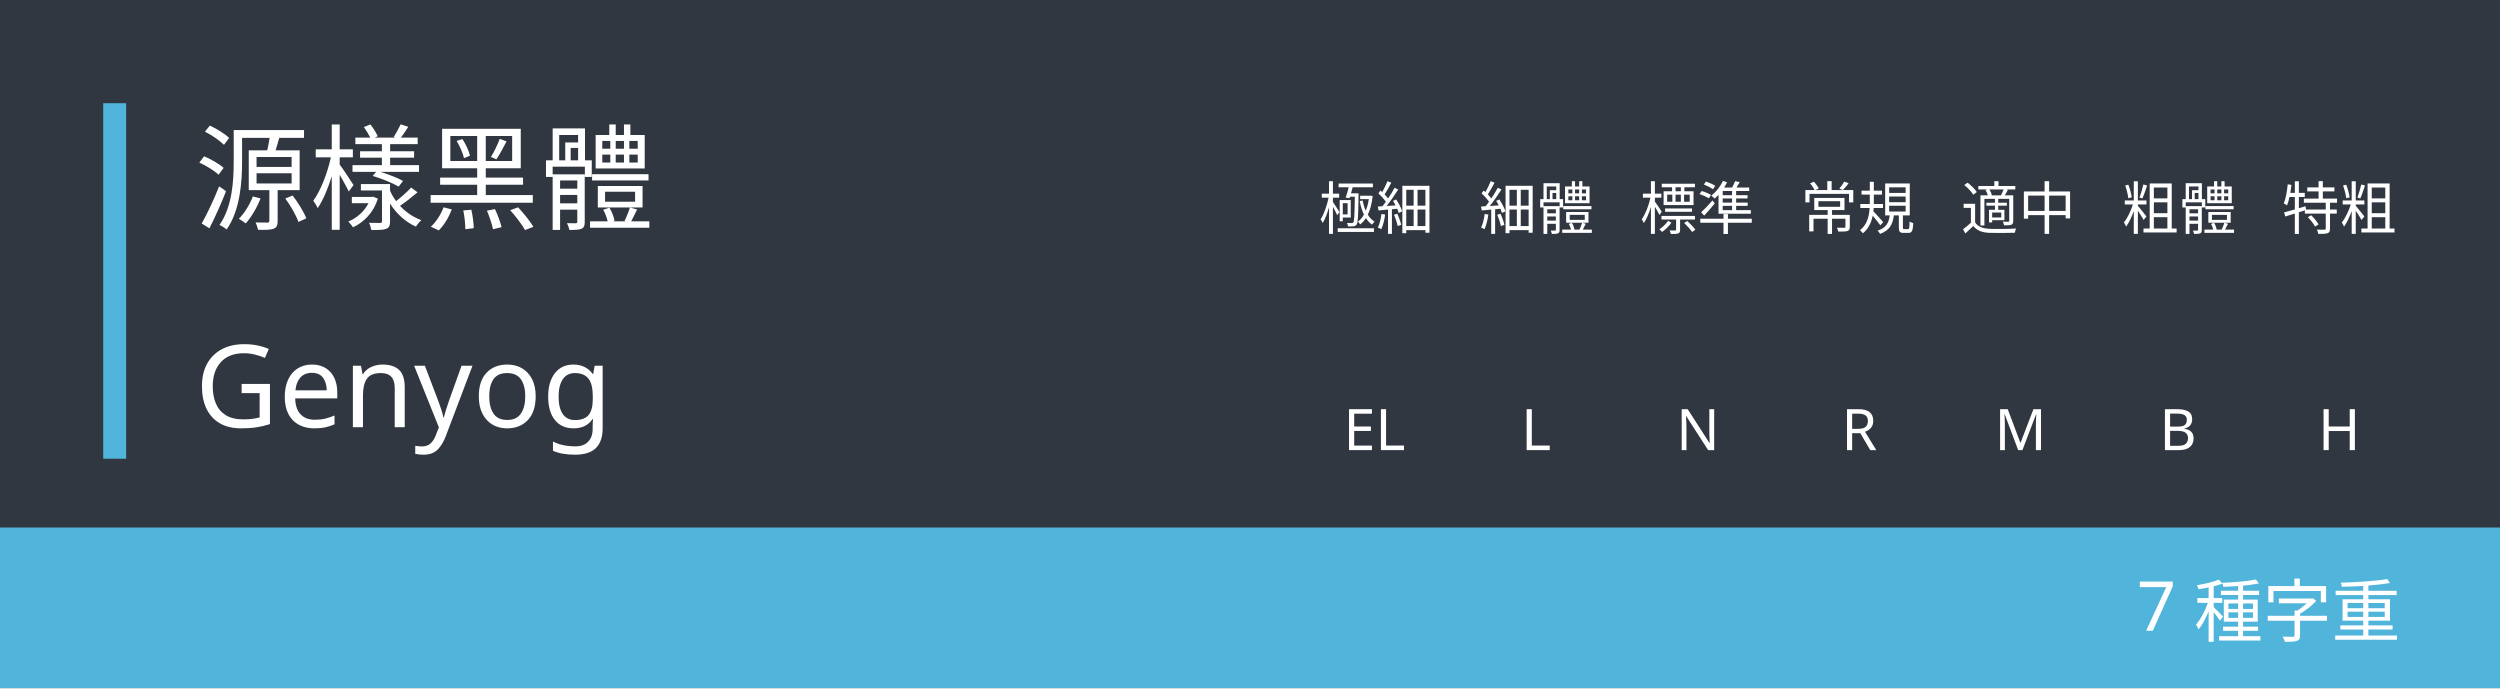
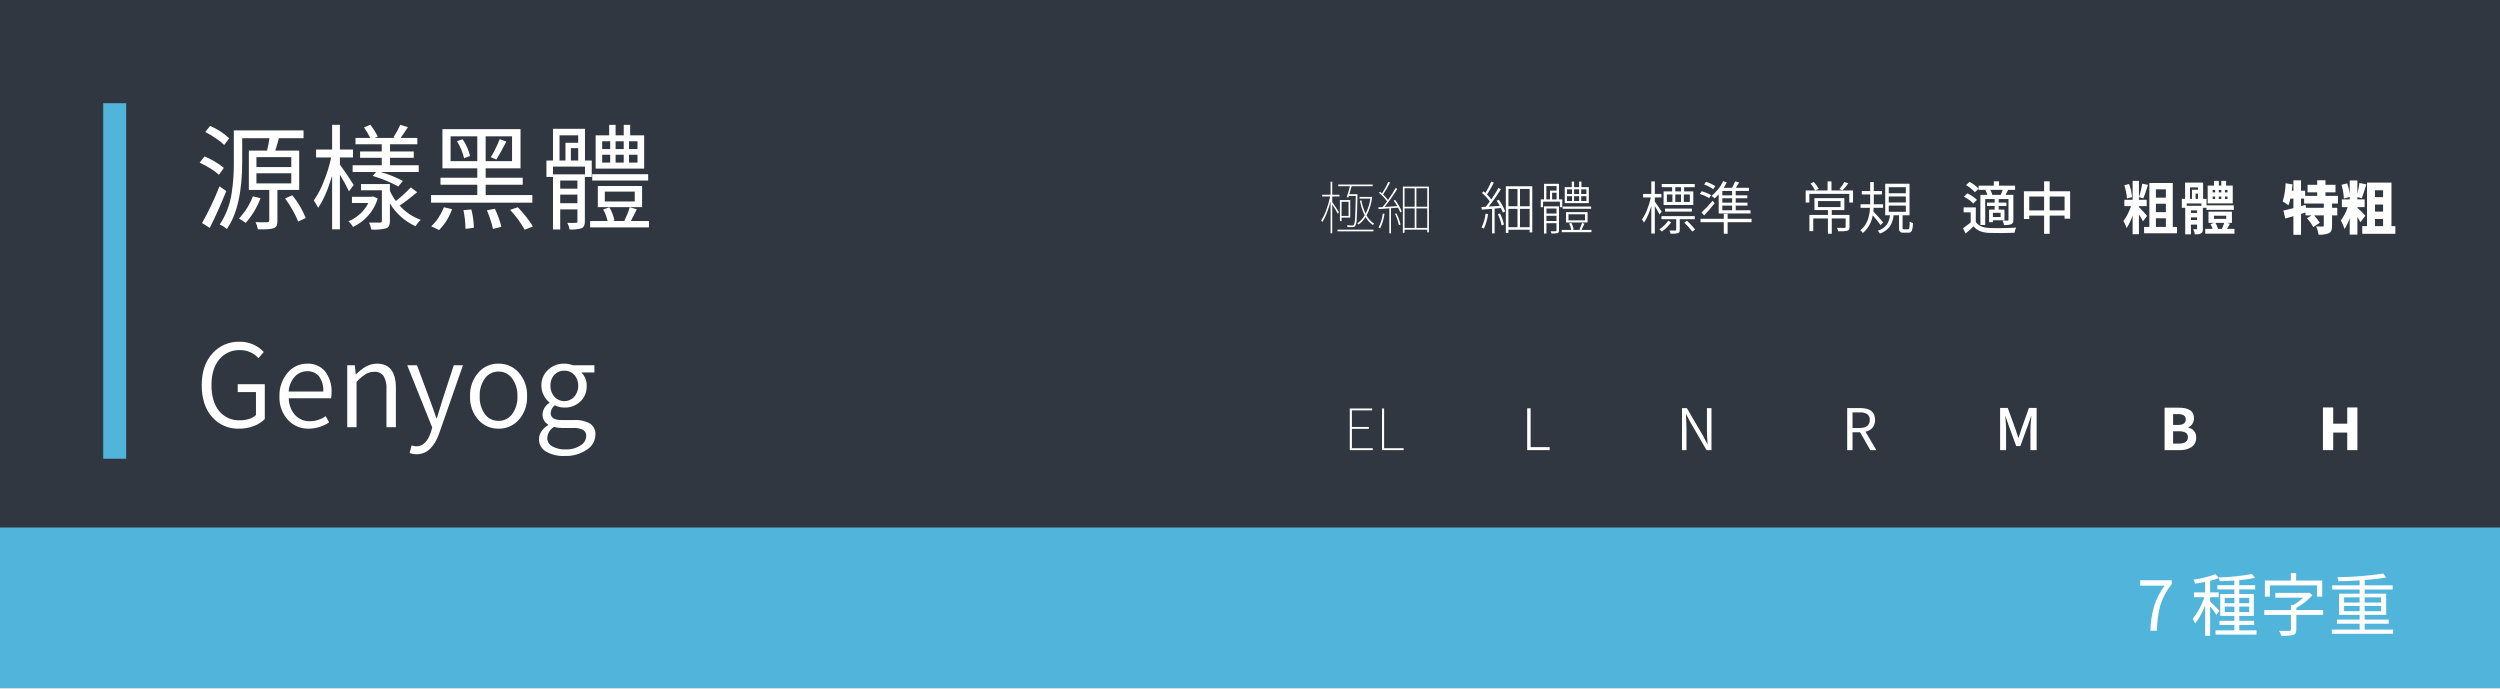
<svg xmlns="http://www.w3.org/2000/svg" width="872" height="240" viewBox="0 0 872 240">
  <g id="genyog" transform="translate(0 -721)">
    <g id="组_4854" data-name="组 4854" transform="translate(0 721)">
      <rect id="矩形_3596" data-name="矩形 3596" width="872" height="240" fill="#313740" />
      <rect id="矩形_3598" data-name="矩形 3598" width="8" height="124" transform="translate(36 36)" fill="#51b5db" />
    </g>
-     <text id="源樣黑體" transform="translate(68 798)" fill="#fff" font-size="40" font-family="GenYoGothicTW-R, GenYoGothic TW">
-       <tspan x="0" y="0">源樣黑體</tspan>
-     </text>
-     <text id="標準" transform="translate(592 801)" fill="#fff" font-size="20" font-family="GenYoGothicTW-N, GenYoGothic TW">
-       <tspan x="-20" y="0">標準</tspan>
-     </text>
-     <text id="細體" transform="translate(536 801)" fill="#fff" font-size="20" font-family="GenYoGothicTW-L, GenYoGothic TW">
-       <tspan x="-20" y="0">細體</tspan>
-     </text>
-     <text id="極細" transform="translate(480 801)" fill="#fff" font-size="20" font-family="GenYoGothicTW-EL, GenYoGothic TW">
-       <tspan x="-20" y="0">極細</tspan>
-     </text>
-     <text id="常規" transform="translate(648 801)" fill="#fff" font-size="20" font-family="GenYoGothicTW-N, GenYoGothic TW">
-       <tspan x="-20" y="0">常規</tspan>
-     </text>
-     <text id="適中" transform="translate(704 801)" fill="#fff" font-size="20" font-family="GenYoGothicTW-M, GenYoGothic TW">
-       <tspan x="-20" y="0">適中</tspan>
-     </text>
-     <text id="粗體" transform="translate(760 801)" fill="#fff" font-size="20" font-family="GenYoGothicTW-B, GenYoGothic TW">
-       <tspan x="-20" y="0">粗體</tspan>
-     </text>
-     <text id="特粗" transform="translate(836 801)" fill="#fff" font-size="20" font-family="GenYoGothicTW-H, GenYoGothic TW">
-       <tspan x="-40" y="0">特粗</tspan>
-     </text>
+     <path id="路径_6865" data-name="路径 6865" d="M27.4,2.6q-1.12.48-5.44.4A8.757,8.757,0,0,0,21.12.48q1.6.08,3.76.04h.36q.68-.04.68-.6V-10.76H18.8V-24.48h6.36q.52-2.2.84-4.32H16.48v8.16q0,15.92-5.36,23.52A8.35,8.35,0,0,0,8.64,1.32,26.88,26.88,0,0,0,12.8-9.6a67.047,67.047,0,0,0,.76-11.04V-31.52H37.88v2.72h-8.8l.2.04q-.08.24-.2.72-.72,2.44-1.04,3.56h8.32v13.72h-7.6V-.04a4.623,4.623,0,0,1-.24,1.72A1.871,1.871,0,0,1,27.4,2.6ZM5.16,2.48,2.48.8A102.5,102.5,0,0,0,8.56-12l2.36,1.64Q8.16-3.44,5.16,2.48ZM17.68.76a2,2,0,0,1-.28-.2A21.463,21.463,0,0,0,15.36-.8,23.109,23.109,0,0,0,20.2-8.52l2.68.64A27.56,27.56,0,0,1,17.68.76ZM36,.28a30.063,30.063,0,0,0-1.88-3.9A37.626,37.626,0,0,0,31.44-7.8l2.52-1.08A29.516,29.516,0,0,1,38.64-.96ZM21.44-13.04H33.6v-3.52H21.44Zm-13.08-3a19.275,19.275,0,0,0-2.96-2.2,37.2,37.2,0,0,0-3.76-2.04l1.68-2.16a25.947,25.947,0,0,1,6.76,4Zm13.08-2.68H33.6V-22.2H21.44ZM10.2-26.44a17.9,17.9,0,0,0-2.92-2.32,29.77,29.77,0,0,0-3.68-2.2l1.68-2.12a22.839,22.839,0,0,1,6.68,4.32ZM61.52,3.08a9,9,0,0,0-.8-2.44H64.6q.6,0,.6-.56V-10.64H57.92V-12.8H68v2.36a18.614,18.614,0,0,0,2.08,3.56,44.684,44.684,0,0,0,5.2-4.76l2.24,1.68Q73.8-6.88,71.4-5.28A18.033,18.033,0,0,0,78.76-.32a8.849,8.849,0,0,0-1.8,2.24A20.185,20.185,0,0,1,68-6.04V.08a3.78,3.78,0,0,1-.28,1.64,1.711,1.711,0,0,1-1.04.92A17.617,17.617,0,0,1,61.52,3.08ZM47.84,3V-15.68Q45.6-8.24,42.96-4.52a16.487,16.487,0,0,0-1.52-2.56,28.727,28.727,0,0,0,3.52-6.72,48.48,48.48,0,0,0,2.56-8.28H42.24v-2.76h5.6v-8.64h2.72v8.64h4.56v2.76H50.56v2.52q2.04,2.68,4.8,7.08l-1.64,2.2a56.56,56.56,0,0,0-3.16-5.76V3Zm7.28-.84A6.634,6.634,0,0,0,53.52.2a13.277,13.277,0,0,0,4.04-2.56A12.885,12.885,0,0,0,60.48-6.2H54.76V-8.36h6.88l.48-.12,1.64.68a15.629,15.629,0,0,1-3.44,6.12A16.09,16.09,0,0,1,55.12,2.16Zm15.8-14.12a43.063,43.063,0,0,0-4.08-1.96A44.8,44.8,0,0,0,62-15.64L63.16-17H55v-2.36H65.16v-2.6H57.6v-2.2h7.56v-2.52H56v-2.2h5.16a26.672,26.672,0,0,0-2.2-3.68l2.2-.92a22.49,22.49,0,0,1,2.6,4.12l-1.08.48h7.2l-.64-.24a31.683,31.683,0,0,0,2.4-4.36l2.64.84q-1.76,2.72-2.56,3.76h5.84v2.2H68.04v2.52h8.28v2.2H68.04v2.6h10V-17H64.76a37.483,37.483,0,0,1,7.76,3.12ZM85.16,3.24,82.4,1.92a13.559,13.559,0,0,0,2.52-2.96,20.149,20.149,0,0,0,1.92-3.68l2.84.68A19.712,19.712,0,0,1,85.16,3.24ZM115,3.12a34.361,34.361,0,0,0-5.08-6.92l2.68-.92a36.747,36.747,0,0,1,2.94,3.36A31.119,31.119,0,0,1,117.88,2ZM94.36,2.84a32.853,32.853,0,0,0-.72-6.56l2.76-.2a25.789,25.789,0,0,1,.88,6.36Zm9.6,0a39.878,39.878,0,0,0-2.12-6.48l2.76-.56a31.463,31.463,0,0,1,2.28,6.32ZM82.36-6.32V-8.96H98.48v-3.6H85.64V-15H98.48v-3.28H86.32V-31.96h27.24v13.68H101.4V-15h12.92v2.44H101.4v3.6h16.28v2.64Zm6.8-14.48h9.32v-8.64H89.16Zm12.24,0h9.2v-8.64h-9.2Zm3.72-.56-1.92-.8a38.04,38.04,0,0,0,3.08-6.32l2.32.88Q106.32-23.2,105.12-21.36ZM93.88-21.8a20.6,20.6,0,0,0-2.48-5.96l1.96-.68a18.005,18.005,0,0,1,2.6,5.84Zm31,24.84V-15.28H122.6V-21h2.28V-32.08h11.16V-21h2.36v5.72h-2.36v-3.6H124.88v2.68H136V.28q0,1.8-1.08,2.32a12.753,12.753,0,0,1-4.28.44,6.029,6.029,0,0,0-.8-2.32,27.357,27.357,0,0,0,3.08,0,.424.424,0,0,0,.48-.48v-4.2h-6v7Zm12.96-.72V.08h6.08a16.239,16.239,0,0,0-1.52-4.04l2.16-.72a15.34,15.34,0,0,1,1.76,4.56l-.56.2h4.36l-.36-.12a25.579,25.579,0,0,0,1.88-4.68l2.48.72q-.28.52-.8,1.6-.88,1.76-1.28,2.48h6.32V2.32Zm2.68-7.08v-7.36h15.44v7.36ZM127.4-6.12h6v-3h-6Zm15.56-.6H153.4v-3.44H142.96ZM127.4-11.2h6v-2.84h-6Zm11.16-2.84v-2.2h19.52v2.2Zm1.2-4.16V-29.8h4.72v-3.64h2.24v3.64h2.84v-3.64h2.24v3.64h4.88v11.6Zm2.28-2.08h2.8v-2.76h-2.8Zm4.68,0h2.84v-2.76h-2.84Zm4.68,0h2.96v-2.76H151.4ZM127.16-21h2.08v-6.2h4.44v-2.6h-6.52Zm3.96,0h2.56v-4.32h-2.56Zm10.92-4h2.8v-2.72h-2.8Zm4.68,0h2.84v-2.72h-2.84Zm4.68,0h2.96v-2.72H151.4Z" transform="translate(68 798)" fill="#fff" />
+     <path id="路径_6866" data-name="路径 6866" d="M-9.3,1.52A4.058,4.058,0,0,0-9.7.4q1.62.04,2.04,0,.32,0,.32-.26V-3.54h-5.14V-4.62H-.88v1.08H-6.1V.16A1.817,1.817,0,0,1-6.22.9a.885.885,0,0,1-.5.42A9.938,9.938,0,0,1-9.3,1.52Zm-6.72-.06V-8.2a21.266,21.266,0,0,1-2.56,5.88,6.6,6.6,0,0,0-.7-1.14,15.668,15.668,0,0,0,1.8-3.42,27.109,27.109,0,0,0,1.3-4.24h-2.7v-1.24h2.86v-4.36h1.22v4.36h2.3v1.24h-2.3v1.46q.4.52,1.28,1.8.84,1.24,1.1,1.68l-.74,1A25.093,25.093,0,0,0-14.8-8.12V1.46Zm3.64-.68a3.031,3.031,0,0,0-.84-.8,11.192,11.192,0,0,0,1.75-1.41,9.343,9.343,0,0,0,1.35-1.61l1.02.58A12.242,12.242,0,0,1-12.38.78Zm10.66,0a22.715,22.715,0,0,0-2.8-3.12l.92-.64A20.359,20.359,0,0,1-.76.06ZM-11.24-6.2V-7.24h9.36V-6.2Zm-.5-2.3v-4.74h2.98V-14.7h-3.62v-1.12H-.88v1.12h-3.7v1.46h3.2V-8.5Zm1.14-1.06h1.94v-2.62H-10.6Zm2.94,0h2v-2.62h-2Zm2.98,0h2.1v-2.62h-2.1Zm-2.98-3.68h2V-14.7h-2ZM9.26,1.52V-2.5H1.14V-3.68H9.26V-5.4H10.6v1.72h8.34V-2.5H10.6V1.52ZM2.4-4.86,1.48-5.88a48.867,48.867,0,0,0,3.9-4.1l.7.88Q4.2-6.74,2.4-4.86Zm5.08-.68v-6.68a18.328,18.328,0,0,1-1.44,1.44,7.778,7.778,0,0,0-1.06-.9,12.853,12.853,0,0,0,2.28-2.3A13.01,13.01,0,0,0,9.02-16.8l1.28.38A19.551,19.551,0,0,1,9.22-14.5h2.92a21.164,21.164,0,0,0,1.06-2.2l1.42.28q-.72,1.28-1.14,1.92h4.54v1.1h-4.6v1.54h4.04v1.02H13.42V-9.3h4.1v1.02h-4.1v1.62h5.16v1.12ZM8.74-6.66h3.42V-8.28H8.74Zm0-2.64h3.42v-1.54H8.74ZM4.18-10.9A14.789,14.789,0,0,0,.9-12.34l.64-.94a14.1,14.1,0,0,1,3.28,1.32Zm4.56-.96h3.42V-13.4H8.74ZM5.6-14.02a15.583,15.583,0,0,0-3.2-1.64l.66-.92a13.6,13.6,0,0,1,3.24,1.5Z" transform="translate(592 801)" fill="#fff" />
+     <path id="路径_6867" data-name="路径 6867" d="M-15.56,1.42V-7.16q-.84.06-2.42.18-.78.08-1.14.1l-.16-.92,1.52-.08q.76-.92,1.4-1.84a14.29,14.29,0,0,0-2.72-2.94l.52-.62q.22.18.66.58a24.706,24.706,0,0,0,2.06-3.98l.88.4a37.948,37.948,0,0,1-2.38,4.12,10.337,10.337,0,0,1,1.5,1.72,36.568,36.568,0,0,0,2.48-4l.88.42a56.815,56.815,0,0,1-4.26,6.06q1.38-.1,3.86-.24a19.6,19.6,0,0,0-1.1-1.78l.78-.34A17.4,17.4,0,0,1-11-6.26l-.8.4q-.26-.7-.68-1.58l-2.2.2V1.42Zm4.8-.18V-15.02h9.22V1.06h-.92V.14h-7.4v1.1Zm-7.66-1.5a2.217,2.217,0,0,0-.82-.38,14.9,14.9,0,0,0,1.4-4.82l.88.14A17.9,17.9,0,0,1-18.42-.26Zm8.56-.5H-6.7V-7.14H-9.86Zm4.04,0h3.36V-7.14H-5.82Zm-6.42-.62A16.122,16.122,0,0,0-13.56-5.3l.76-.24a15.367,15.367,0,0,1,1.38,3.9Zm2.38-6.68H-6.7V-14.1H-9.86Zm4.04,0h3.36V-14.1H-5.82ZM2.54,1.46v-9.5H7.78V.38q0,.74-.48.92a9.025,9.025,0,0,1-2.14.14A3.143,3.143,0,0,0,4.84.66,17.27,17.27,0,0,0,6.6.66q.3,0,.3-.28V-2.14H3.4v3.6ZM8.74,1V.2h3.32a6.761,6.761,0,0,0-.76-2.22l.76-.24a6.443,6.443,0,0,1,.82,2.3L12.42.2H15.3L14.9.04a16.093,16.093,0,0,0,.92-2.32l.84.3Q15.96-.48,15.62.2H19.1V1Zm1.48-3.4V-6h7.52v3.6ZM3.4-2.92H6.9v-1.8H3.4Zm7.68-.22h5.78V-5.26H11.08ZM3.4-5.52H6.9V-7.26H3.4ZM9.06-7.16v-.8H19v.8ZM1.42-7.72v-2.72H2.56V-15.9H7.78v5.46H8.92v2.72H8.1V-9.66H2.22v1.94ZM9.78-9.14v-5.58h2.46v-1.94h.8v1.94H14.8v-1.94h.8v1.94h2.58v5.58Zm.8-.76h1.74v-1.66H10.58Zm2.46,0H14.8v-1.66H13.04Zm2.48,0h1.82v-1.66H15.52ZM3.36-10.44H4.64v-3.08h2.3V-15.1H3.36Zm2.02,0H6.94v-2.34H5.38Zm5.2-1.9h1.74v-1.62H10.58Zm2.46,0H14.8v-1.62H13.04Zm2.48,0h1.82v-1.62H15.52Z" transform="translate(536 801)" fill="#fff" />
+     <path id="路径_6868" data-name="路径 6868" d="M-15.9,1.36V-9.7a34.413,34.413,0,0,1-1.28,3.96A17.665,17.665,0,0,1-18.72-2.6a2.286,2.286,0,0,0-.46-.48,17.31,17.31,0,0,0,1.8-3.72,31.074,31.074,0,0,0,1.34-4.68h-2.78v-.6h2.92v-4.54h.58v4.54h2.52v.6h-2.52V-9.5q.94,1.26,2.36,3.52l-.42.52Q-14-6.64-15.32-8.68V1.36Zm2.42-.68V.1H-.94V.68ZM-8.24-.78A13.123,13.123,0,0,1-10-.82a1.182,1.182,0,0,0-.18-.6q.82.06,1.84.06a.615.615,0,0,0,.58-.24,7.151,7.151,0,0,0,.42-2.56q.14-2.16.24-7.5H-9.52l-.16.54-.6-.1a37.29,37.29,0,0,0,1.14-3.84h-4.1v-.58H-1.22v.58H-8.56q-.44,1.64-.78,2.8h2.82v.44q-.1,5.9-.24,7.92a6.361,6.361,0,0,1-.5,2.66A1.112,1.112,0,0,1-8.24-.78Zm7.1-.74A8.059,8.059,0,0,1-3.68-4.3,9.479,9.479,0,0,1-6.16-1.66a1.365,1.365,0,0,0-.42-.46A8.444,8.444,0,0,0-4-4.9,18.053,18.053,0,0,1-5.64-10l.5-.12A17.69,17.69,0,0,0-3.68-5.48a16.032,16.032,0,0,0,1.66-5.24H-5.8v-.6h3.96l.12-.04.32.12A17.685,17.685,0,0,1-3.36-4.86,7.687,7.687,0,0,0-.7-1.98,2.986,2.986,0,0,0-1.14-1.52Zm-11.5-1.36v-7.34h3.6V-4.1h-3.02v1.22Zm.58-1.8h2.44V-9.62h-2.44ZM4.6,1.38V-7.34L.86-7.06.74-7.68l1.48-.08q.7-.8,1.58-2.02a15.729,15.729,0,0,0-2.82-3l.38-.34q.44.36.68.6a31.944,31.944,0,0,0,2.24-4.1l.56.3a37.637,37.637,0,0,1-2.42,4.16,14.273,14.273,0,0,1,1.72,1.92q1.48-2.12,2.64-4.18l.6.28A56.469,56.469,0,0,1,2.94-7.82l3.32-.2Q7-8.08,7.36-8.1a15.441,15.441,0,0,0-1.24-1.94l.52-.22A20.387,20.387,0,0,1,7.99-8.18a13.409,13.409,0,0,1,.95,1.96l-.54.28a14.032,14.032,0,0,0-.74-1.62l-2.48.18V1.38ZM9.32,1.2V-14.92H18.4V1.04h-.58V.1H9.9V1.2ZM1.4-.36A1.787,1.787,0,0,0,.84-.64,14.7,14.7,0,0,0,2.32-5.5l.6.1A17.2,17.2,0,0,1,1.4-.36ZM9.9-.5h3.54V-7.32H9.9Zm4.14,0h3.78V-7.32H14.04Zm-6.12-1A13.772,13.772,0,0,0,6.56-5.42l.5-.14A14.205,14.205,0,0,1,8.5-1.66ZM9.9-7.9h3.54v-6.44H9.9Zm4.14,0h3.78v-6.44H14.04Z" transform="translate(480 801)" fill="#fff" />
+     <path id="路径_6869" data-name="路径 6869" d="M-10.42,1.52V-3.8h-5.12V.62h-1.34V-5.02h6.46V-6.74h-4.7v-4.14H-4.68v4.14h-4.4v1.72H-2.9v4.2a1.95,1.95,0,0,1-.14.84,1.038,1.038,0,0,1-.58.46,11.593,11.593,0,0,1-2.82.2H-6.8a6.122,6.122,0,0,0-.46-1.2q1.94.06,2.62.02.4-.02.4-.32V-3.8H-9.08V1.52Zm-3.44-9.3h7.84V-9.86h-7.84Zm-4.32-1.58v-4.2h7.64v-3.16h1.36v3.16h7.52v4.2H-2.98v-3.02H-16.9v3.02Zm3.3-4.2a11.794,11.794,0,0,0-1.64-2.46l1.18-.5a12.832,12.832,0,0,1,1.72,2.38Zm9.54-.06-1.06-.44a15.828,15.828,0,0,0,1.72-2.48l1.36.5A17.883,17.883,0,0,1-5.34-13.62ZM7.7,1.46A3.277,3.277,0,0,0,6.94.48a6.056,6.056,0,0,0,3.18-2.12,7.294,7.294,0,0,0,1.12-3.28H9.56v-11h8.48v11H15.62V-.56a.716.716,0,0,0,.09.44.615.615,0,0,0,.43.1H17.5q.36,0,.47-.46A13.675,13.675,0,0,0,18.1-2.7a3.7,3.7,0,0,0,1.14.5,8.059,8.059,0,0,1-.4,2.69,1.2,1.2,0,0,1-1.2.67H15.96A1.7,1.7,0,0,1,14.7.81a2.105,2.105,0,0,1-.32-1.37V-4.92h-1.9A8.523,8.523,0,0,1,11.2-1.04,6.758,6.758,0,0,1,7.7,1.46ZM1.76,1.28A3.626,3.626,0,0,0,.86.32q3.12-2.36,3.4-7.84H.96V-8.76H4.32v-3.4H1.38v-1.2H4.32V-16.5H5.58v3.14H8.42v1.2H5.58v3.4H8.82v1.24H5.52q-.02.38-.08,1.18a.329.329,0,0,0-.02.1q.58.6,1.84,1.98,1.18,1.32,1.58,1.8l-.9.98A36.376,36.376,0,0,0,5.2-4.9,10.115,10.115,0,0,1,1.76,1.28Zm9.04-7.4h5.96V-8.28H10.8Zm0-3.26h5.96v-2.1H10.8Zm0-3.22h5.96v-2.1H10.8Z" transform="translate(648 801)" fill="#fff" />
+     <path id="路径_6870" data-name="路径 6870" d="M-18.38,1.44-19.3-.38q1.38-.98,2.68-2.04V-5.94h-2.46V-7.66h4.24v5.08q1.32,1.98,4.76,2.1Q-8.3-.4-5.5-.44-2.56-.48-.76-.62a5.6,5.6,0,0,0-.58,1.8q-4.66.2-8.72.06a9.946,9.946,0,0,1-3.26-.6,5.621,5.621,0,0,1-2.3-1.7Q-16.52-.16-18.38,1.44ZM-5-1.5a5.642,5.642,0,0,0-.52-1.56,16.175,16.175,0,0,0,1.76.02q.32,0,.32-.3v-7.22H-6.86v1.22h2.7v1.2h-2.7v1.26h2.02v3.7H-8.88v.68H-10.2V-6.88h1.94V-8.14h-2.68v-1.2h2.68v-1.22h-3.3v9.04h-1.68v-10.5h2.44a6.764,6.764,0,0,0-.68-1.62l.58-.14h-2.96v-.38l-1.3,1.2a9.076,9.076,0,0,0-1.34-1.26,14.228,14.228,0,0,0-1.74-1.22l1.2-1.12a12.094,12.094,0,0,1,3.18,2.36v-1.04h5.32v-1.52h1.8v1.52h5.6v1.46H-3.82l.24.06q-.44.92-.9,1.7h2.74v8.68a2.582,2.582,0,0,1-.14.98,1.047,1.047,0,0,1-.56.56A7.167,7.167,0,0,1-5-1.5ZM-8.88-4.3h2.7V-5.78h-2.7ZM-15.72-9a7.843,7.843,0,0,0-1.42-1.26A16.646,16.646,0,0,0-19-11.4l1.22-1.16a13.217,13.217,0,0,1,1.84,1.06,8.713,8.713,0,0,1,1.5,1.22Zm6.56-3.02h2.98a14.3,14.3,0,0,0,.74-1.76H-9.78a7.25,7.25,0,0,1,.7,1.74ZM8.98,1.56V-4.8H3.8v1.18H1.94v-9.66H8.98v-3.48h1.94v3.48h7.14v9.56H16.12V-4.8h-5.2V1.56ZM3.8-6.62H8.98v-4.84H3.8Zm7.12,0h5.2v-4.84h-5.2Z" transform="translate(704 801)" fill="#fff" />
+     <path id="路径_6871" data-name="路径 6871" d="M-16.14,1.7V-4.88a18.318,18.318,0,0,1-2.1,4.42,13.367,13.367,0,0,0-1.1-2.46,12.818,12.818,0,0,0,1.46-2.36,25.22,25.22,0,0,0,1.2-2.82h-2.34v-2.22h2.88v-6.6h2.2v6.6h2.7V-8.1h-2.7v.32q.54.5,1.56,1.62.98,1.08,1.28,1.48L-12.54-2.8a21.958,21.958,0,0,0-1.4-2.38V1.7Zm4-.34V-.84h1.84V-16.16h8.16V-.84H-.66v2.2Zm4.12-2.2h3.48V-3.88H-8.02Zm0-5.16h3.48V-8.94H-8.02Zm-10.1-4.78a14.911,14.911,0,0,0-.3-2.24,19.858,19.858,0,0,0-.62-2.38l1.66-.42a16.6,16.6,0,0,1,1.04,4.58Zm5.72-.04-1.52-.42a27.4,27.4,0,0,0,1.12-4.7l2.02.42Q-11.84-12.1-12.4-10.82Zm4.38-.24h3.48v-2.9H-8.02ZM2.2,1.74V-7.52H1.02v-3.12H2.16v-5.68H8.44v5.68h1.2v2.26h9.52V-6.8H9.62v-.72H8.36V-.26A3.461,3.461,0,0,1,8.24.78a1.225,1.225,0,0,1-.54.62,2.411,2.411,0,0,1-.92.3q-.38.04-1.22.04a6.7,6.7,0,0,0-.54-1.8q.46.02,1.1.02a.215.215,0,0,0,.22-.24V-1.66H4.2v3.4Zm7-.24V-.18h2.56a7.259,7.259,0,0,0-.74-1.64l1.22-.44H10.32v-3.9H18.5v3.9H16.62l1.2.28q-.5.88-1.04,1.8h2.6V1.5ZM13.64-.18H15a17.419,17.419,0,0,0,.8-2.08H12.74A6.981,6.981,0,0,1,13.64-.18ZM4.2-3.26H6.34v-.92H4.2Zm8.04-.4H16.5v-1.1H12.24ZM4.2-5.74H6.34v-.88H4.2ZM2.72-8.22H7.86v-.8H2.72Zm7.32-.84v-6.2h2.22v-1.66h1.66v1.66h.86v-1.66h1.68v1.66h2.32v6.2Zm1.74-1.52h.86v-.88h-.86Zm2.14,0h.86v-.88h-.86Zm2.14,0h.88v-.88h-.88Zm-12.2-.06h.7v-3.18h2.1v-.82H3.86Zm1.96,0h.84v-1.84H5.82Zm5.96-2.26h.86v-.86h-.86Zm2.14,0h.86v-.86h-.86Zm2.14,0h.88v-.86h-.88Z" transform="translate(760 801)" fill="#fff" />
+     <path id="路径_6872" data-name="路径 6872" d="M-36.06,1.9V-4.6q-1.58.48-2.82.82l-.68-2.78q1.14-.24,3.5-.84v-3.32H-37.1a16.73,16.73,0,0,1-.68,2.32A13.254,13.254,0,0,0-39.8-9.72a23.694,23.694,0,0,0,1.02-6.36l2.4.4q-.1,1.1-.24,2.2h.56V-17.1h2.66v3.62h1.44v1.8h4.2v-1.24h-3.36v-2.62h3.36v-1.58h2.88v1.58h3.5v2.62h-3.5v1.24h4.36V-9h-2.06v1.48h1.82v2.66h-1.82v3.62A4.505,4.505,0,0,1-22.82.42a1.72,1.72,0,0,1-.9.94,8.947,8.947,0,0,1-3.58.5,8.982,8.982,0,0,0-.86-2.88q.86.04,2.28.04a.639.639,0,0,0,.33-.06q.09-.06.09-.26V-4.86h-3.38A14.509,14.509,0,0,1-26.86-2.3L-29.14-.8a15.506,15.506,0,0,0-2.18-3.08l1.56-.98h-2.08v-1l-1.56.48V1.9Zm4.4-9.42h6.2V-9h-6.86v-1.72H-33.4v2.6l1.58-.42Zm15.24,9.36V-3.92A17.417,17.417,0,0,1-18.22-.1,16.846,16.846,0,0,0-19.5-3.14a15.823,15.823,0,0,0,2.38-4.62h-2.04v-2.7h2.74v-.82l-2.04.52a16.076,16.076,0,0,0-.25-2.31,20.208,20.208,0,0,0-.57-2.47l2-.5a19.111,19.111,0,0,1,.86,3.68v-4.7h2.68v4.62a30.878,30.878,0,0,0,.7-3.74l2.42.48q-.02.08-.08.26-1.04,3.42-1.52,4.58l-1.52-.4v.8h2.52v2.7h-2.52v.22a39.008,39.008,0,0,1,2.78,2.78L-12.68-2.5q-.38-.76-1.06-1.86v6.2Zm4.38-.28V-1.12h1.66v-15.2h8.52v15.2H-.5V1.56ZM-7.6-1.12h2.82v-2.5H-7.6Zm0-5.08h2.82V-8.66H-7.6Zm0-5.04h2.82v-2.4H-7.6Z" transform="translate(836 801)" fill="#fff" />
    <g id="组_4853" data-name="组 4853" transform="translate(0 905)">
      <rect id="矩形_3599" data-name="矩形 3599" width="872" height="56" fill="#51b5db" />
-       <text id="_7_種字重" data-name="7 種字重" transform="translate(836 36)" fill="#fff" font-size="24" font-family="GenYoGothicTW-R, GenYoGothic TW">
-         <tspan x="-90.696" y="0">7 種字重</tspan>
-       </text>
+       <path id="路径_6881" data-name="路径 6881" d="M-85.944,0a34.19,34.19,0,0,1,1.3-8.568A24.833,24.833,0,0,1-81-15.72h-8.52v-1.872H-78.5v1.32a22.855,22.855,0,0,0-4.032,7.536A38.1,38.1,0,0,0-83.664,0Zm19.1,1.776V-8.832a24.219,24.219,0,0,1-3.48,6.288,7.134,7.134,0,0,0-.888-1.632,19.259,19.259,0,0,0,2.28-3.36,30.531,30.531,0,0,0,1.848-4.152h-3.672v-1.68h3.912v-3.648q-1.3.264-3.5.6a5.819,5.819,0,0,0-.552-1.392,33.542,33.542,0,0,0,7.608-1.92l1.224,1.344a20.783,20.783,0,0,1-3.048.96v4.056h3v1.68h-3v1.464q.5.432,1.728,1.68,1.1,1.128,1.536,1.608l-1.08,1.416A22.161,22.161,0,0,0-65.112-8.5V1.776Zm3.624-.432V-.144h6.576V-2.016h-5.208v-1.44h5.208v-1.7h-4.944v-7.656h4.944v-1.608h-5.952v-1.464h5.952V-17.5q-2.208.144-5.112.24A3.849,3.849,0,0,0-62.16-18.6a73.212,73.212,0,0,0,11.64-1.176l1.08,1.344a46.707,46.707,0,0,1-5.5.792v1.752h5.544v1.464h-5.544v1.608h5.064V-5.16h-5.064v1.7h5.184v1.44h-5.184V-.144h6V1.344ZM-60-6.5h3.36v-1.92H-60Zm5.064,0h3.456v-1.92h-3.456ZM-60-9.6h3.36v-1.872H-60Zm5.064,0h3.456v-1.872h-3.456ZM-40.248,1.776A6.916,6.916,0,0,0-41.064.024q2.664.072,3.6.024a.8.8,0,0,0,.444-.12.434.434,0,0,0,.108-.336V-5.52h-9.312v-1.7h9.312V-9h.888a17.846,17.846,0,0,0,3.384-2.544h-9.72V-13.2h11.376l.384-.1,1.176.888a20.707,20.707,0,0,1-5.616,4.44v.744H-25.7v1.7H-35.04V-.384A2.45,2.45,0,0,1-35.292.84a1.544,1.544,0,0,1-.876.648A17.231,17.231,0,0,1-40.248,1.776Zm-5.76-13.656V-17.5h9.048v-2.616h1.848V-17.5h9.1v5.616H-27.84v-3.936H-44.256v3.936ZM-22.656,1.08V-.384h9.7V-2.448h-7.9v-1.44h7.9V-5.544h-7.176v-7.392h7.176v-1.44h-9.576V-15.84h9.576v-1.728q-3.432.24-7.392.312a3.847,3.847,0,0,0-.384-1.416A113.9,113.9,0,0,0-4.7-19.944l.96,1.392q-2.592.48-7.464.864v1.848H-1.44v1.464h-9.768v1.44H-3.7v7.392h-7.512v1.656h8.4v1.44h-8.4V-.384H-1.3V1.08Zm4.272-7.9h5.424V-8.64h-5.424Zm7.176,0H-5.5V-8.64h-5.712ZM-18.384-9.84h5.424v-1.8h-5.424Zm7.176,0H-5.5v-1.8h-5.712Z" transform="translate(836 36)" fill="#fff" />
    </g>
-     <text id="genyog-2" data-name="genyog" transform="translate(68 870)" fill="#fff" font-size="40" font-family="GenYoGothicTW-N, GenYoGothic TW">
-       <tspan x="0" y="0">Genyog</tspan>
-     </text>
-     <text id="N" transform="translate(599 878)" fill="#fff" font-size="20" font-family="GenYoGothicTW-N, GenYoGothic TW">
-       <tspan x="-14.36" y="0">N</tspan>
-     </text>
-     <text id="L" transform="translate(541 878)" fill="#fff" font-size="20" font-family="GenYoGothicTW-L, GenYoGothic TW">
-       <tspan x="-10.44" y="0">L</tspan>
-     </text>
-     <text id="EL" transform="translate(490.004 878)" fill="#fff" font-size="20" font-family="GenYoGothicTW-EL, GenYoGothic TW">
-       <tspan x="-21.4" y="0">EL</tspan>
-     </text>
-     <text id="R" transform="translate(655 878)" fill="#fff" font-size="20" font-family="GenYoGothicTW-R, GenYoGothic TW">
-       <tspan x="-12.7" y="0">R</tspan>
-     </text>
-     <text id="M" transform="translate(704 878)" fill="#fff" font-size="20" font-family="GenYoGothicTW-M, GenYoGothic TW">
-       <tspan x="-8.3" y="0">M</tspan>
-     </text>
-     <text id="B" transform="translate(760 878)" fill="#fff" font-size="20" font-family="GenYoGothicTW-B, GenYoGothic TW">
-       <tspan x="-6.81" y="0">B</tspan>
-     </text>
-     <text id="H" transform="translate(824 878)" fill="#fff" font-size="20" font-family="GenYoGothicTW-H, GenYoGothic TW">
-       <tspan x="-15.48" y="0">H</tspan>
-     </text>
+     <path id="路径_6873" data-name="路径 6873" d="M15.4.52A11.919,11.919,0,0,1,6-3.52Q2.36-7.64,2.36-14.64q0-6.96,3.76-11.12a12.209,12.209,0,0,1,9.52-4.04A11.273,11.273,0,0,1,24-26.24l-1.84,2.16a8.515,8.515,0,0,0-6.44-2.8,8.94,8.94,0,0,0-7.26,3.26q-2.7,3.26-2.7,8.9,0,5.72,2.6,9A8.875,8.875,0,0,0,15.72-2.4a10.372,10.372,0,0,0,3.18-.48,5.8,5.8,0,0,0,2.38-1.36v-8H14.92V-15h9.44V-2.84a10.425,10.425,0,0,1-3.72,2.4A13.983,13.983,0,0,1,15.4.52Zm24.32,0a9.534,9.534,0,0,1-7.24-3,11.444,11.444,0,0,1-3-8.28,12,12,0,0,1,2.96-8.36,8.778,8.778,0,0,1,6.68-3.04,7.708,7.708,0,0,1,6.28,2.7,11.28,11.28,0,0,1,2.24,7.42,9.105,9.105,0,0,1-.16,1.96H32.72a8.908,8.908,0,0,0,2.16,5.8,6.747,6.747,0,0,0,5.24,2.2A9.619,9.619,0,0,0,45.6-3.84l1.2,2.16A12.98,12.98,0,0,1,39.72.52ZM32.68-12.44H44.76A8.239,8.239,0,0,0,43.3-17.7a5,5,0,0,0-4.14-1.82,5.784,5.784,0,0,0-4.28,1.84A8.505,8.505,0,0,0,32.68-12.44ZM53.12,0V-21.6h2.64l.32,3.16h.12a17.407,17.407,0,0,1,3.32-2.64,7.978,7.978,0,0,1,3.96-1.08q6.6,0,6.6,8.44V0H66.8V-13.32a8.009,8.009,0,0,0-1.02-4.56,3.717,3.717,0,0,0-3.26-1.44,5.806,5.806,0,0,0-3.08.88,15.83,15.83,0,0,0-3.08,2.64V0ZM77.36,9.44A6.532,6.532,0,0,1,74.88,9l.68-2.64a4.914,4.914,0,0,0,1.68.32q3.36,0,5.04-4.88L82.76.12,74.04-21.6h3.4l4.6,12.36q.32.84.96,2.64.8,2.36,1.2,3.44h.2q.24-.76.72-2.4.76-2.52,1.12-3.68L90.28-21.6h3.2L85.24,2Q82.64,9.44,77.36,9.44ZM105.88.52a9.145,9.145,0,0,1-6.92-2.96,11.586,11.586,0,0,1-3-8.32,11.7,11.7,0,0,1,3-8.4,9.008,9.008,0,0,1,6.92-3,9.133,9.133,0,0,1,6.96,3,11.7,11.7,0,0,1,3,8.4,11.586,11.586,0,0,1-3,8.32A9.191,9.191,0,0,1,105.88.52Zm-4.76-5.08a5.765,5.765,0,0,0,4.76,2.36,5.765,5.765,0,0,0,4.76-2.36,9.8,9.8,0,0,0,1.84-6.2A9.973,9.973,0,0,0,110.64-17a5.732,5.732,0,0,0-4.76-2.4,5.7,5.7,0,0,0-4.74,2.38,10,10,0,0,0-1.82,6.24A9.988,9.988,0,0,0,101.12-4.56Zm27.8,14.6a11.926,11.926,0,0,1-6.44-1.52A4.856,4.856,0,0,1,120,4.2q0-2.84,3.2-4.96V-.92a3.912,3.912,0,0,1-1.96-3.56,4.976,4.976,0,0,1,2.4-4v-.16A7.324,7.324,0,0,1,121.72-11a7.177,7.177,0,0,1-.88-3.44,7.242,7.242,0,0,1,2.36-5.6,7.969,7.969,0,0,1,5.64-2.12,8.637,8.637,0,0,1,3,.56h7.48v2.52h-4.56a6.187,6.187,0,0,1,1.88,4.68,7.19,7.19,0,0,1-2.28,5.52,7.8,7.8,0,0,1-5.52,2.04,7.019,7.019,0,0,1-3.32-.8,3.575,3.575,0,0,0-1.44,2.72q0,2.44,3.84,2.44h4.32a10.13,10.13,0,0,1,5.6,1.24,4.347,4.347,0,0,1,1.84,3.88,6.229,6.229,0,0,1-2.92,5.16A12.992,12.992,0,0,1,128.92,10.04Zm.44-2.28a8.922,8.922,0,0,0,5.2-1.44,3.9,3.9,0,0,0,1.92-3.2,2.3,2.3,0,0,0-1.16-2.2,6.666,6.666,0,0,0-3.36-.64H128a12.076,12.076,0,0,1-2.76-.36,4.766,4.766,0,0,0-2.36,3.88,3.275,3.275,0,0,0,1.72,2.88A8.924,8.924,0,0,0,129.36,7.76Zm-3.92-18.32a4.506,4.506,0,0,0,3.4,1.48,4.506,4.506,0,0,0,3.4-1.48,5.441,5.441,0,0,0,1.44-3.9,5.3,5.3,0,0,0-1.44-3.86,4.545,4.545,0,0,0-3.4-1.4,4.593,4.593,0,0,0-3.44,1.4,5.328,5.328,0,0,0-1.4,3.88A5.414,5.414,0,0,0,125.44-10.56Z" transform="translate(68 870)" fill="#fff" />
+     <path id="路径_6874" data-name="路径 6874" d="M-12.32,0V-14.64h1.7l5.54,9.48,1.58,3h.1q0-.12-.02-.36-.2-2.82-.2-4.2v-7.92h1.58V0H-3.76l-5.5-9.48-1.6-3h-.1q.02.36.06,1.06.14,2.24.14,3.4V0Z" transform="translate(599 878)" fill="#fff" />
+     <path id="路径_6875" data-name="路径 6875" d="M-8.32,0V-14.58h1.2V-1.04H-.48V0Z" transform="translate(541 878)" fill="#fff" />
+     <path id="路径_6876" data-name="路径 6876" d="M-19.2,0V-14.52h7.8v.66h-7.06v5.78h5.92v.66h-5.92V-.66h7.28V0ZM-7.96,0V-14.52h.74V-.66h6.8V0Z" transform="translate(490.004 878)" fill="#fff" />
+     <path id="路径_6877" data-name="路径 6877" d="M-10.7,0V-14.66h4.6q5.12,0,5.12,4.12a4.135,4.135,0,0,1-.9,2.74A4.481,4.481,0,0,1-4.3-6.42L-.54,0h-2.1L-6.2-6.22H-8.84V0Zm1.86-7.72h2.46q3.56,0,3.56-2.82a2.31,2.31,0,0,0-.92-2.04,4.723,4.723,0,0,0-2.64-.58H-8.84Z" transform="translate(655 878)" fill="#fff" />
+     <path id="路径_6878" data-name="路径 6878" d="M-6.36,0V-14.72H-3.7L-1-7.28q.18.52.52,1.6.3.92.46,1.38h.1q.16-.48.46-1.42.32-1.04.5-1.56L3.7-14.72H6.38V0H4.22V-7.28q0-1.22.28-4.28a2.709,2.709,0,0,0,.02-.28H4.44L3.26-8.44.7-1.42H-.74L-3.32-8.44l-1.16-3.4h-.08q.02.28.08.9.2,2.62.2,3.66V0Z" transform="translate(704 878)" fill="#fff" />
+     <path id="路径_6879" data-name="路径 6879" d="M-4.99,0V-14.8h4.9q5.36,0,5.36,3.64a3.638,3.638,0,0,1-.54,1.94A2.763,2.763,0,0,1,3.25-7.96v.1a3.732,3.732,0,0,1,2,1.14,3.523,3.523,0,0,1,.78,2.36,3.8,3.8,0,0,1-1.64,3.3A7.05,7.05,0,0,1,.29,0Zm2.96-2.28H.03q3.12,0,3.12-2.26,0-2.04-3.12-2.04H-2.03Zm0-6.5H-.31q2.7,0,2.7-1.94a1.561,1.561,0,0,0-.66-1.4,3.723,3.723,0,0,0-2-.42H-2.03Z" transform="translate(760 878)" fill="#fff" />
+     <path id="路径_6880" data-name="路径 6880" d="M-13.76,0V-14.88h3.58v5.66h4.9v-5.66h3.54V0H-5.28V-6.12h-4.9V0Z" transform="translate(824 878)" fill="#fff" />
  </g>
</svg>
